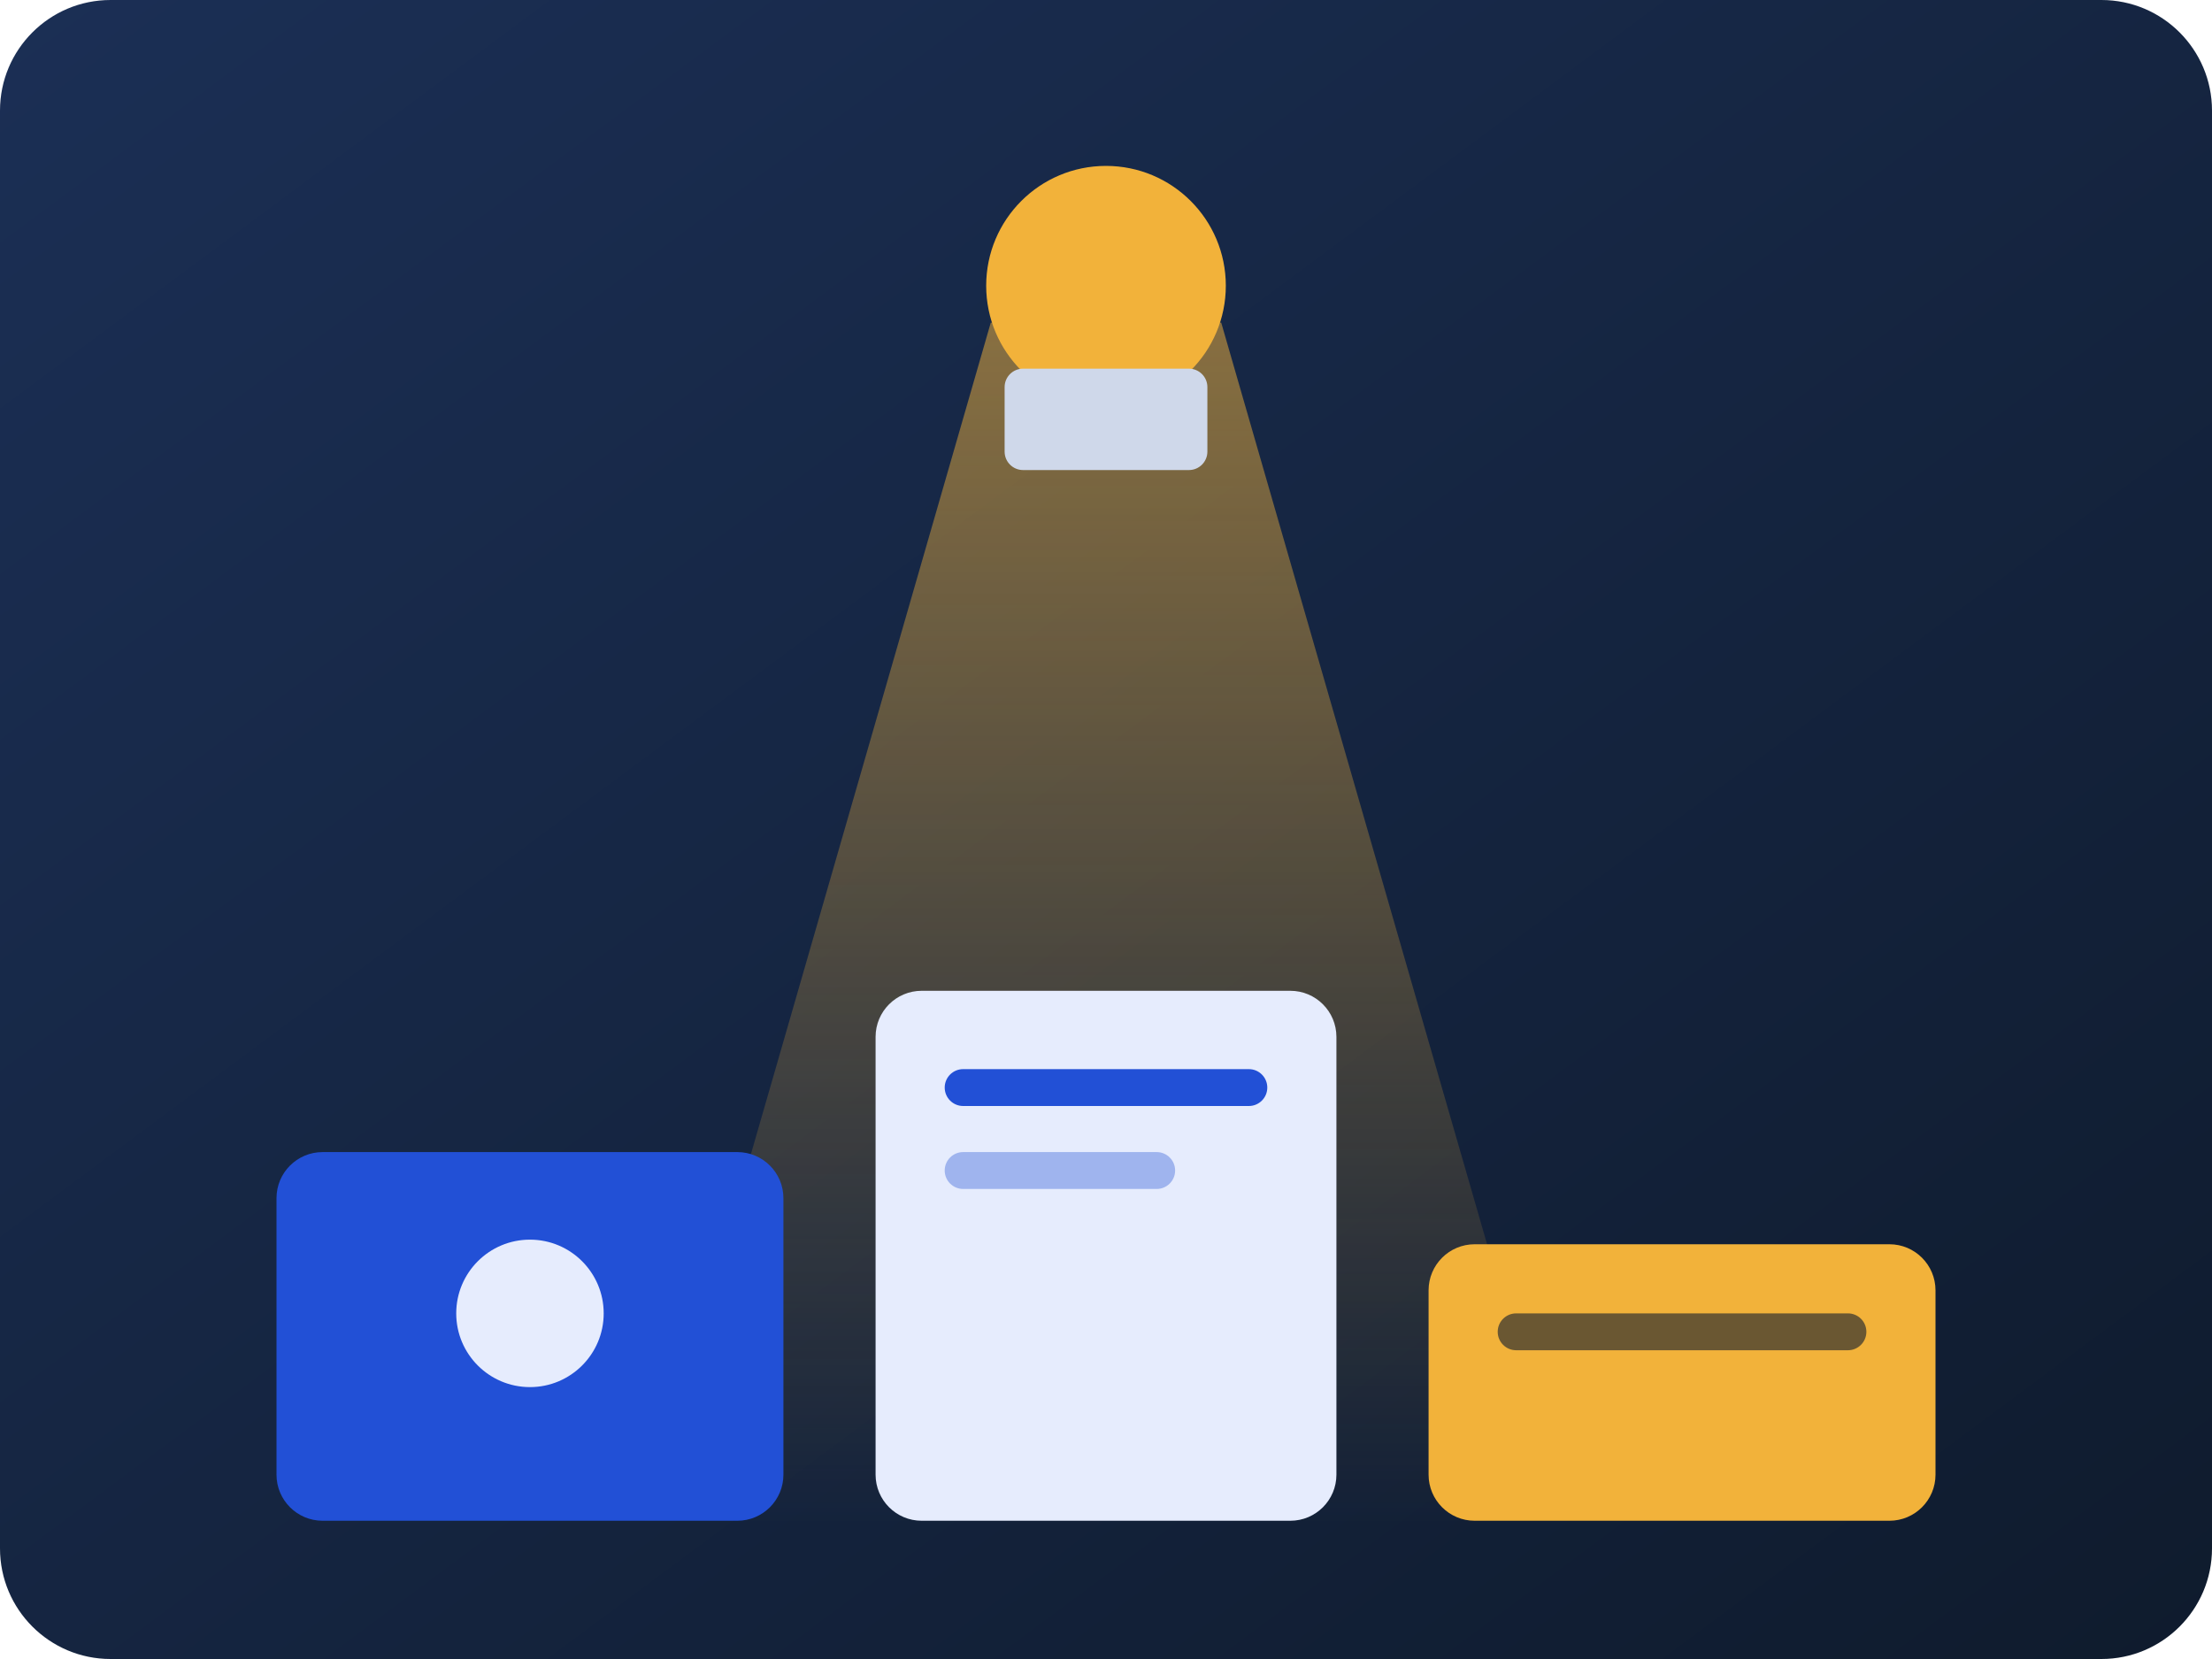
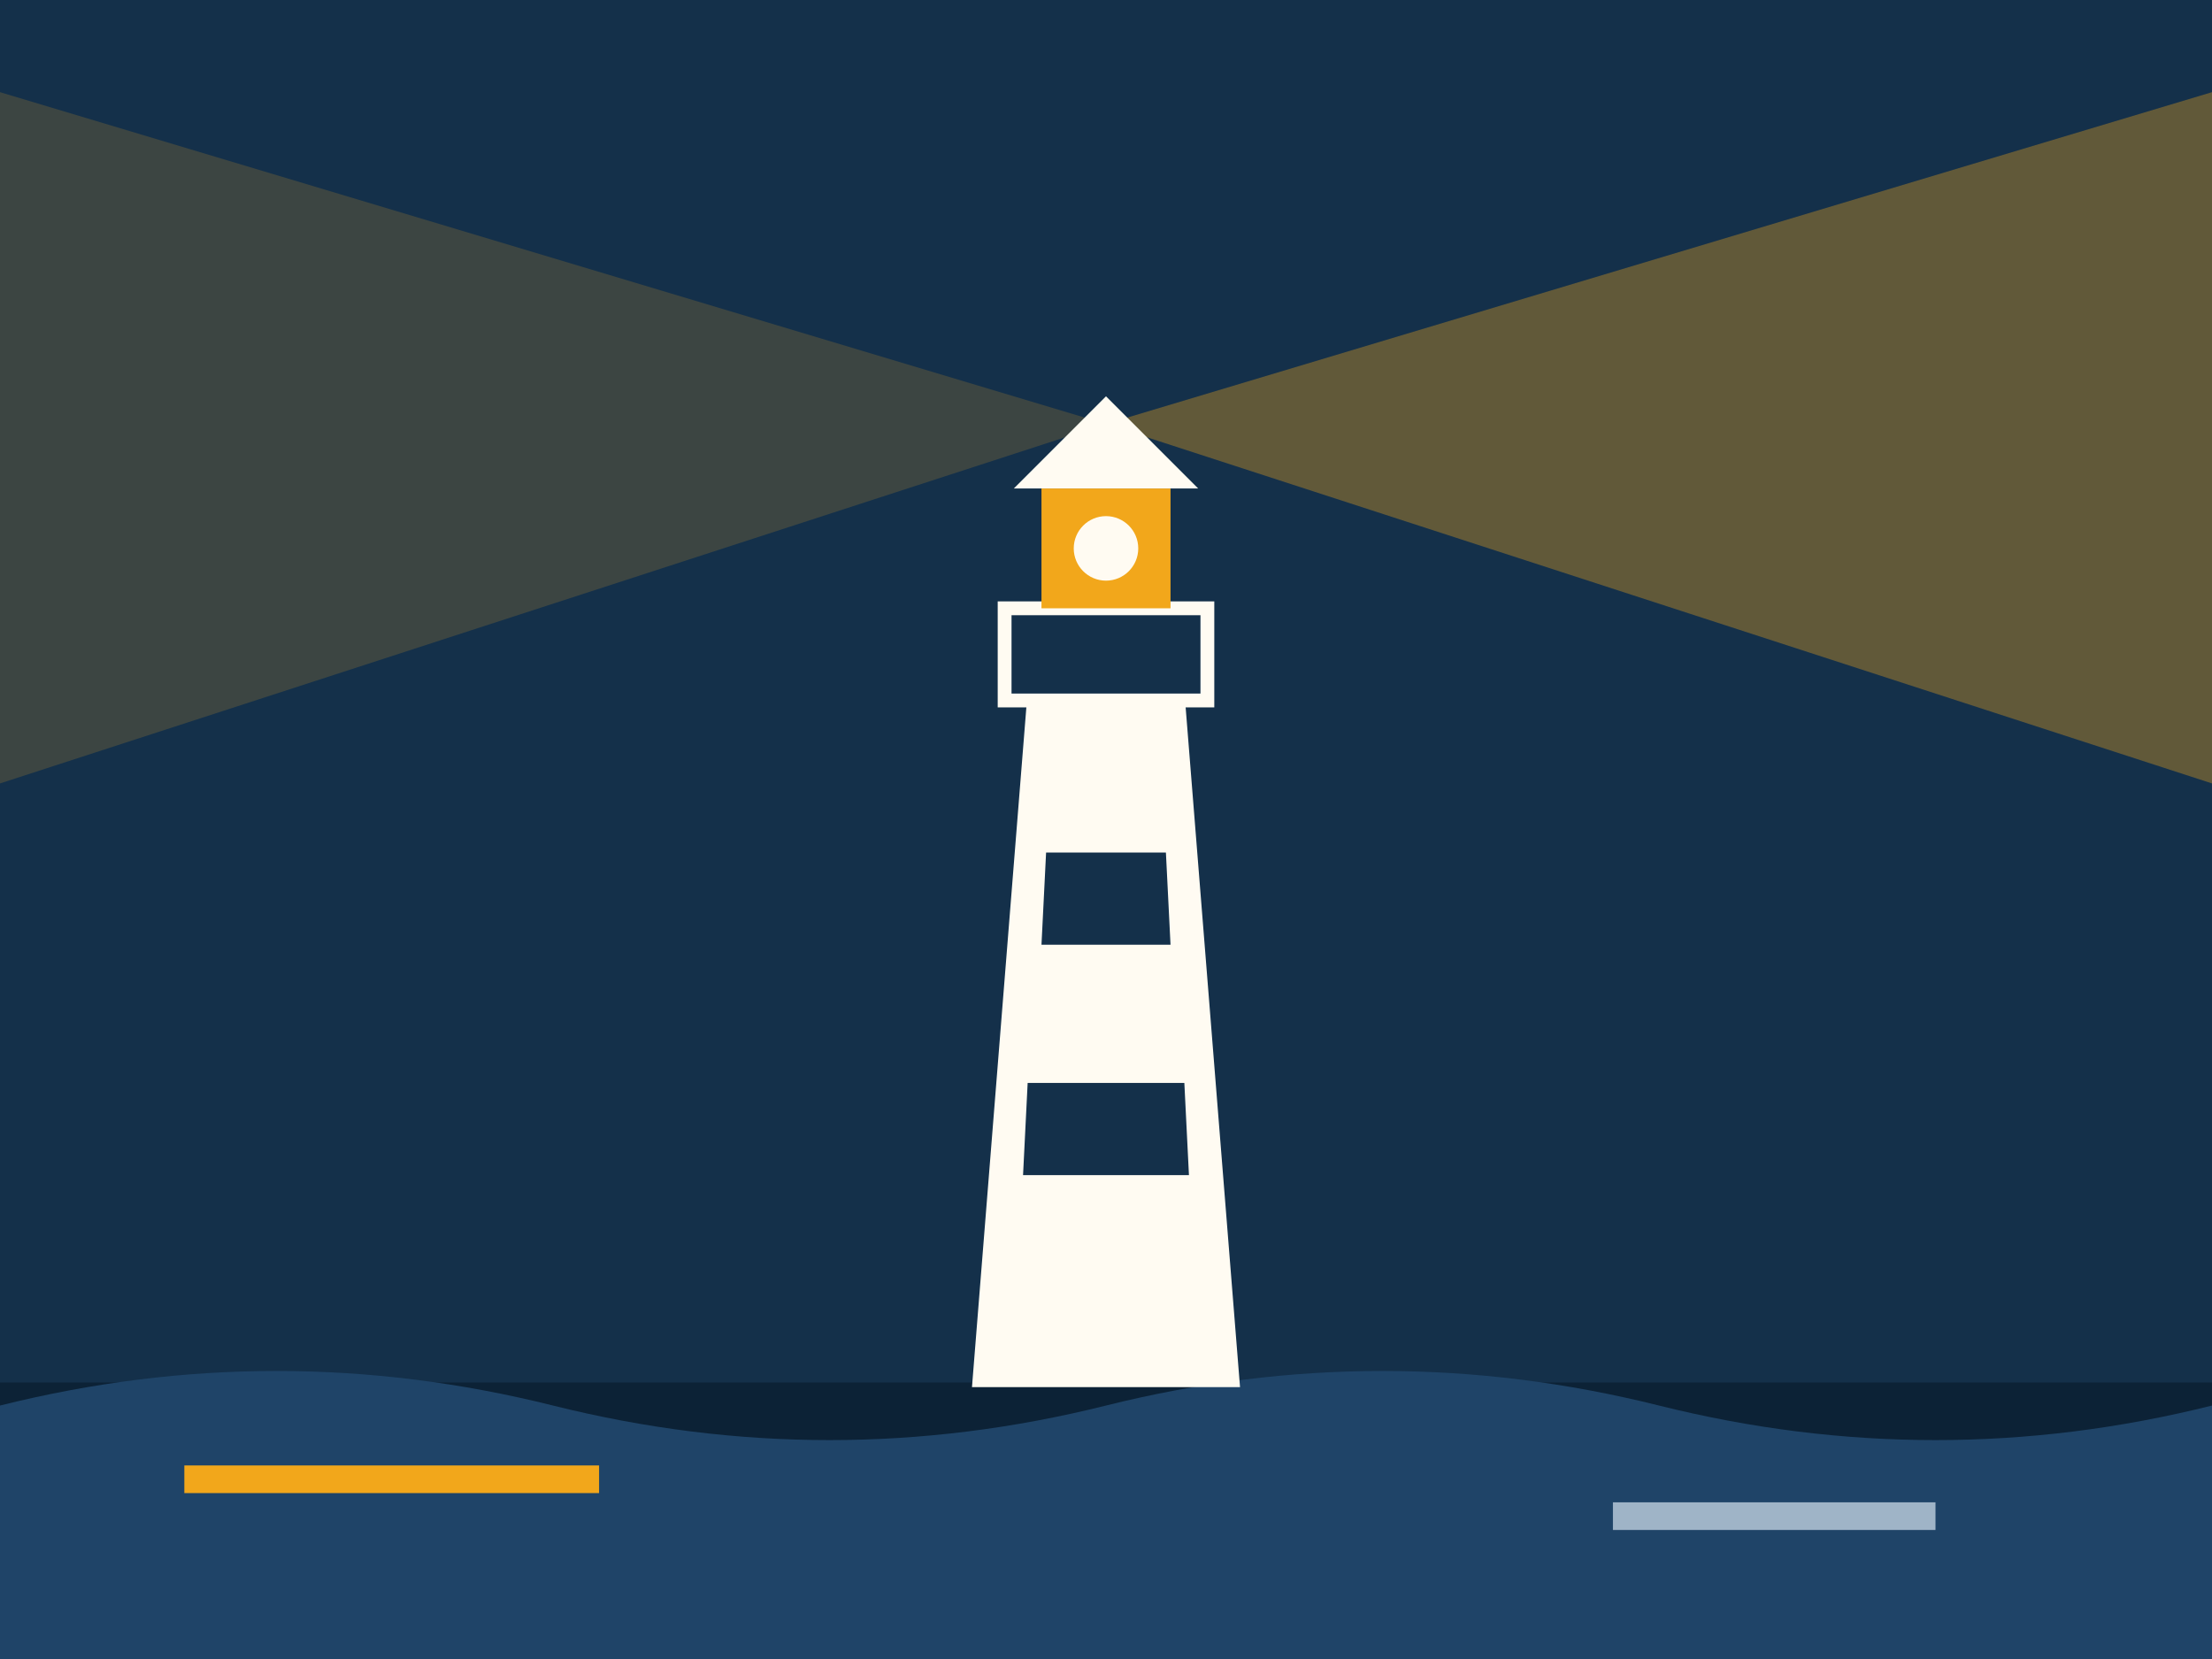
<svg xmlns="http://www.w3.org/2000/svg" viewBox="0 0 480 360" width="480" height="360">
-   <defs>
-     <linearGradient id="sky" x1="0" y1="0" x2="1" y2="1">
-       <stop offset="0" stop-color="#1b2f55" />
-       <stop offset="1" stop-color="#0f1b2d" />
-     </linearGradient>
-     <linearGradient id="beam" x1="0" y1="0" x2="0" y2="1">
-       <stop offset="0" stop-color="#f2b23a" stop-opacity=".95" />
-       <stop offset="1" stop-color="#f2b23a" stop-opacity="0" />
-     </linearGradient>
-   </defs>
-   <rect width="480" height="360" rx="24" fill="url(#sky)" />
-   <polygon points="215,70 265,70 340,330 140,330" fill="url(#beam)" opacity=".55" />
-   <circle cx="240" cy="62" r="26" fill="#f2b23a" />
-   <rect x="218" y="80" width="44" height="22" rx="4" fill="#cfd8ea" />
-   <rect x="60" y="250" width="110" height="80" rx="10" fill="#2250d6" />
-   <rect x="190" y="215" width="100" height="115" rx="10" fill="#e6ecfd" />
-   <rect x="310" y="270" width="110" height="60" rx="10" fill="#f2b23a" />
-   <circle cx="115" cy="285" r="16" fill="#e6ecfd" />
-   <rect x="205" y="232" width="70" height="8" rx="4" fill="#2250d6" />
-   <rect x="205" y="250" width="50" height="8" rx="4" fill="#9fb4ee" />
-   <rect x="325" y="285" width="80" height="8" rx="4" fill="#0f1b2d" opacity=".6" />
+   <rect width="480" height="360" fill="#14304A" />
+   <polygon points="240,92 480,20 480,170" fill="#F2A71B" opacity=".35" />
+   <polygon points="240,92 0,20 0,170" fill="#F2A71B" opacity=".18" />
+   <rect x="0" y="300" width="480" height="60" fill="#0C2236" />
+   <path d="M0 305 Q60 290 120 305 T240 305 T360 305 T480 305 V360 H0Z" fill="#1F4468" />
+   <polygon points="212,300 268,300 256,150 224,150" fill="#FFFBF2" stroke="#FFFBF2" stroke-width="2" />
+   <polygon points="222,255 258,255 257,235 223,235" fill="#14304A" />
+   <polygon points="226,205 254,205 253,185 227,185" fill="#14304A" />
+   <rect x="218" y="132" width="44" height="20" fill="#14304A" stroke="#FFFBF2" stroke-width="3" />
+   <rect x="226" y="106" width="28" height="26" fill="#F2A71B" />
+   <polygon points="220,106 260,106 240,86" fill="#FFFBF2" />
+   <circle cx="240" cy="119" r="7" fill="#FFFBF2" />
+   <rect x="40" y="318" width="90" height="6" fill="#F2A71B" />
+   <rect x="350" y="326" width="70" height="6" fill="#9FB4C7" />
</svg>
